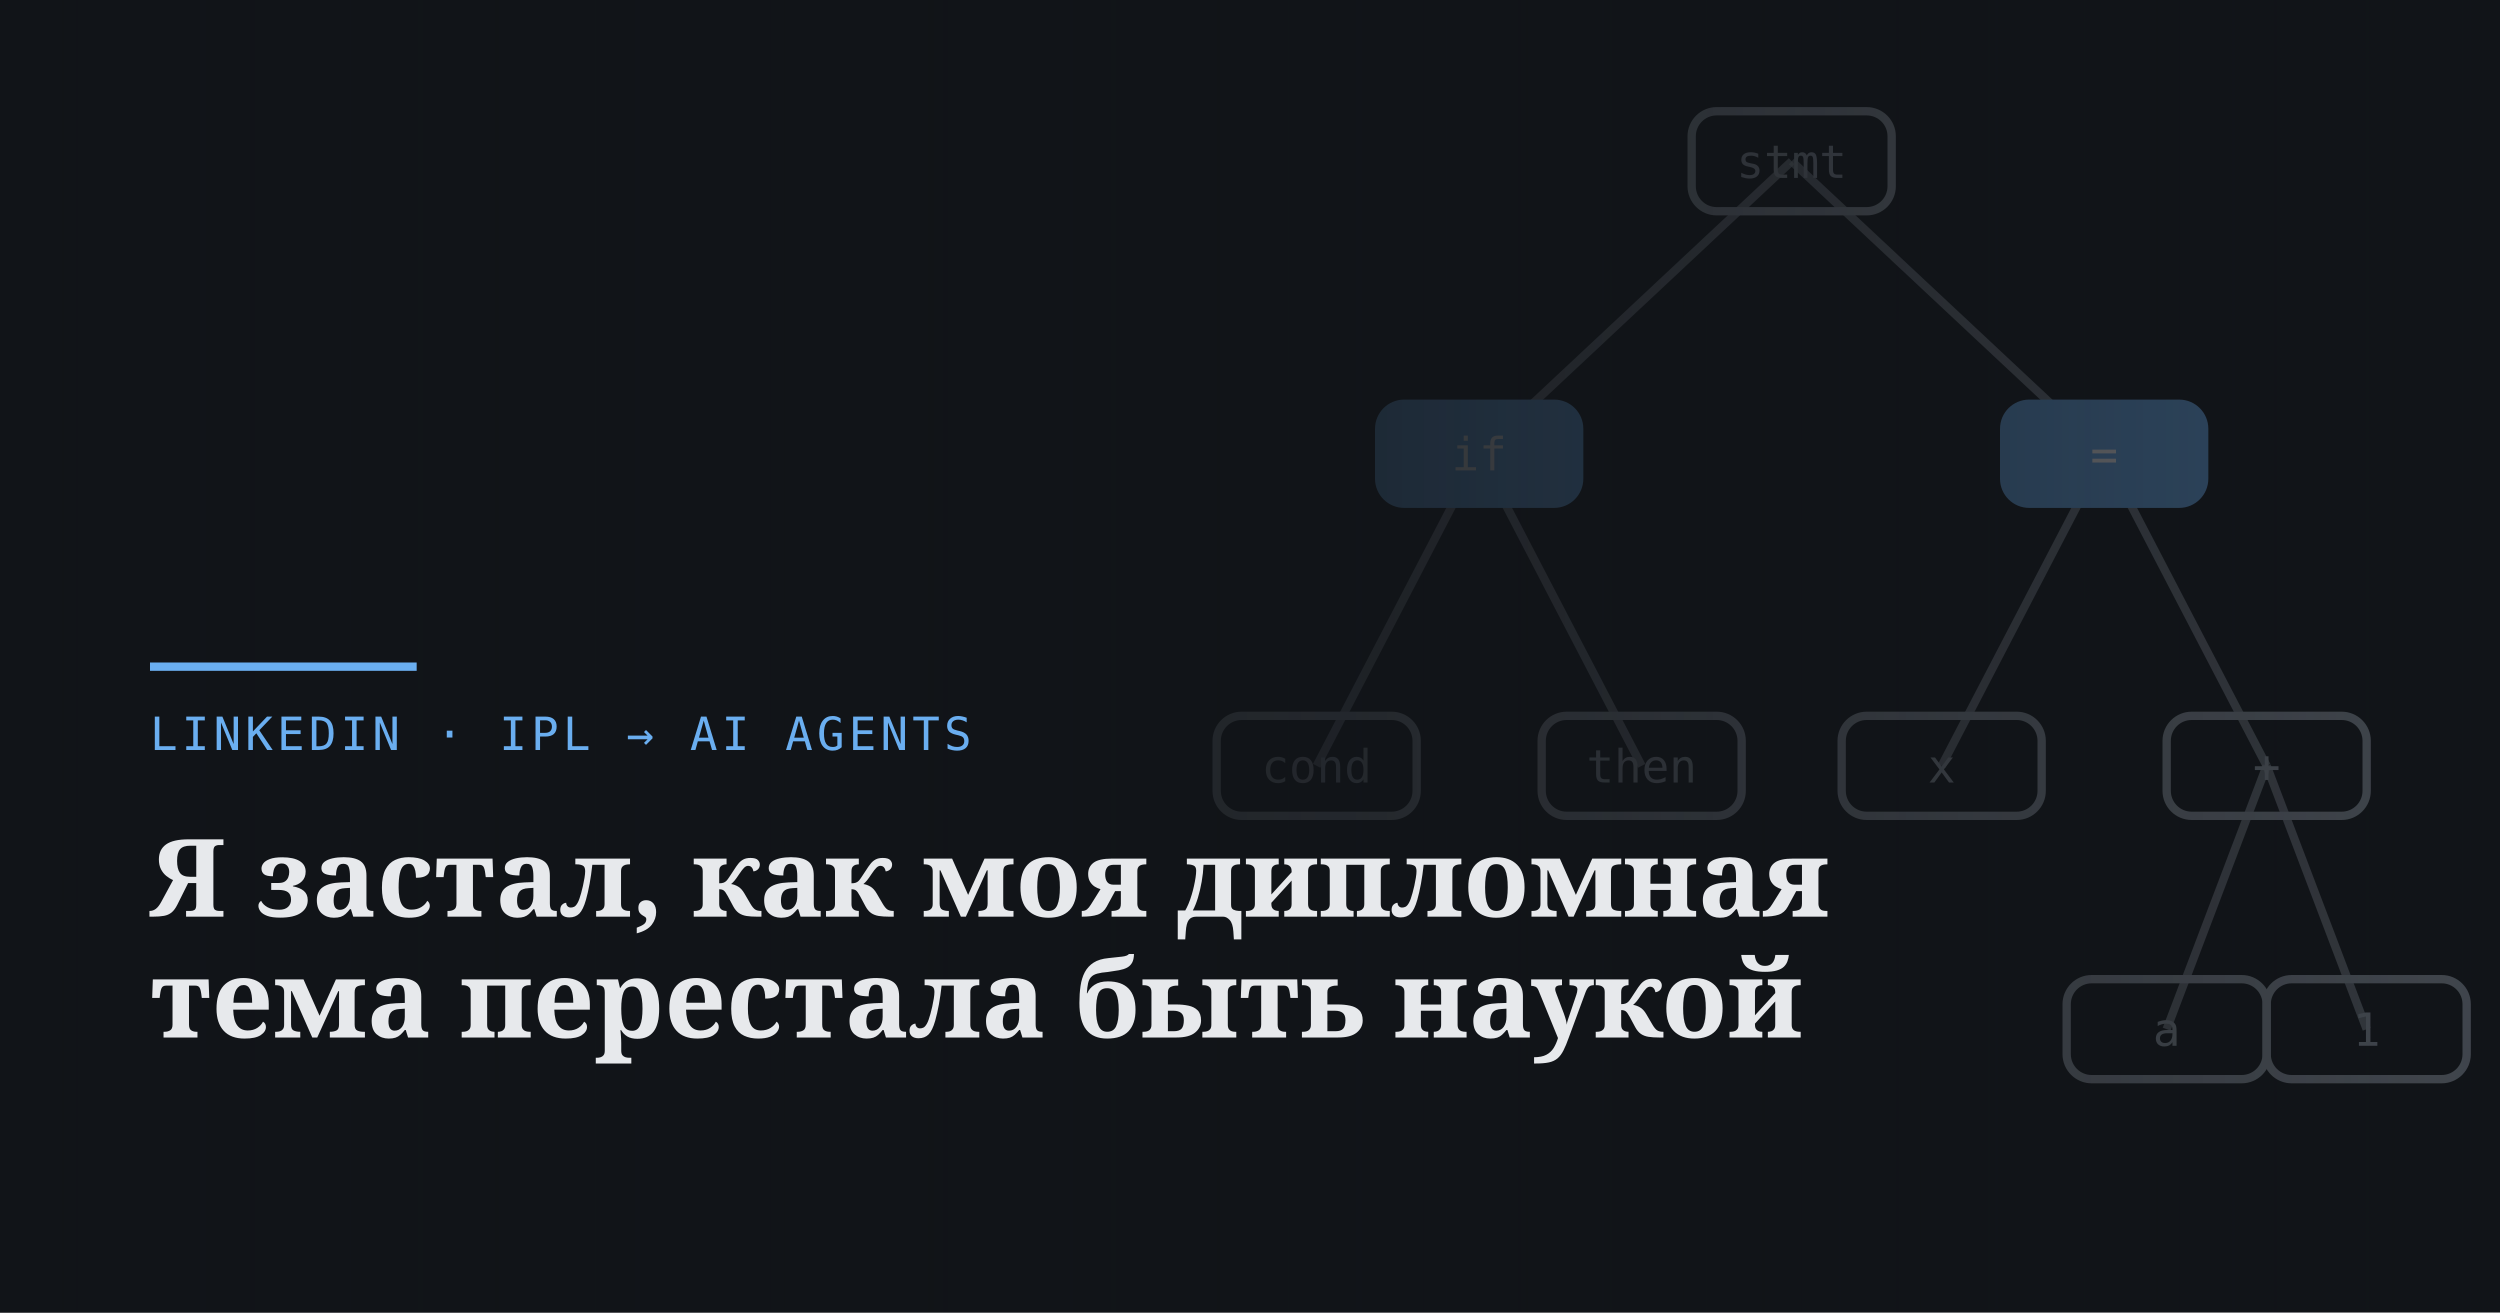
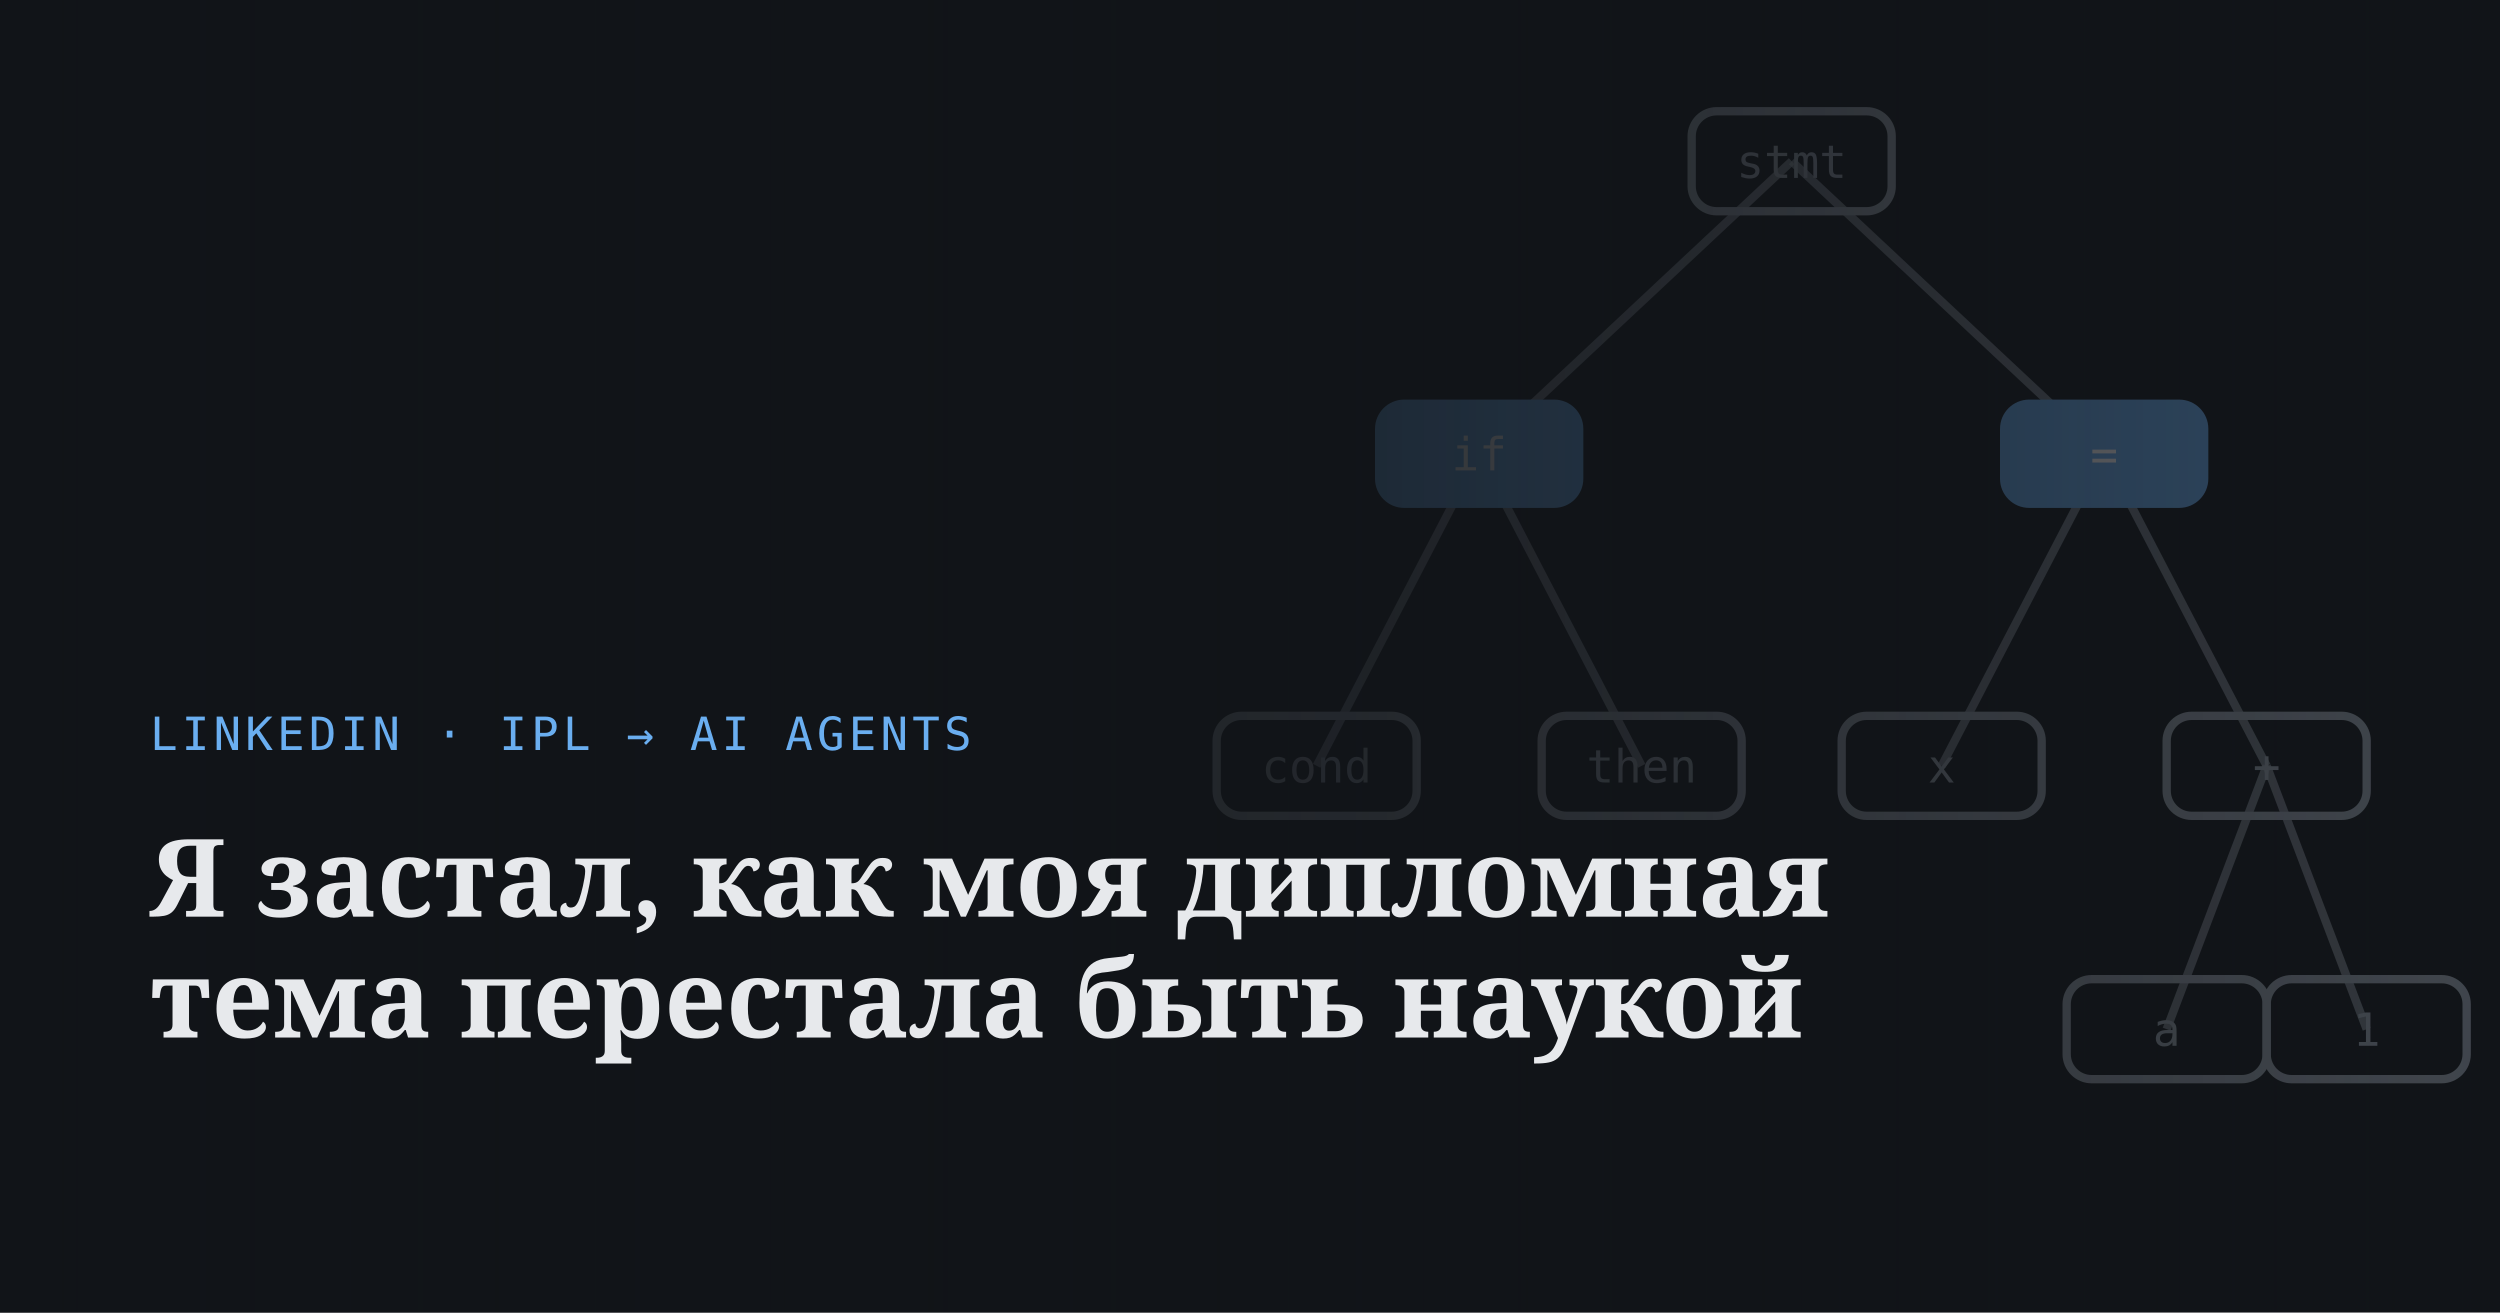
<svg xmlns="http://www.w3.org/2000/svg" width="1200" height="630" viewBox="0 0 1200 630">
  <rect width="1200" height="630" fill="#111418" />
  <defs>
    <linearGradient id="fade" x1="0" x2="1">
      <stop offset="0" stop-color="#111418" />
      <stop offset=".55" stop-color="#111418" stop-opacity=".6" />
      <stop offset="1" stop-color="#111418" stop-opacity="0" />
    </linearGradient>
  </defs>
  <g opacity=".35">
    <line x1="860.0" y1="77.4" x2="710.0" y2="217.8" stroke="#9aa3ae" stroke-width="4" opacity=".7" />
    <line x1="860.0" y1="77.4" x2="1010.0" y2="217.8" stroke="#9aa3ae" stroke-width="4" opacity=".7" />
    <line x1="710.0" y1="217.8" x2="632.0" y2="367.6" stroke="#9aa3ae" stroke-width="4" opacity=".7" />
    <line x1="710.0" y1="217.8" x2="788.0" y2="367.6" stroke="#9aa3ae" stroke-width="4" opacity=".7" />
    <line x1="1010.0" y1="217.8" x2="932.0" y2="367.6" stroke="#9aa3ae" stroke-width="4" opacity=".7" />
    <line x1="1010.0" y1="217.8" x2="1088.0" y2="367.6" stroke="#9aa3ae" stroke-width="4" opacity=".7" />
    <line x1="1088.0" y1="367.6" x2="1040.0" y2="494.0" stroke="#9aa3ae" stroke-width="4" opacity=".7" />
    <line x1="1088.0" y1="367.6" x2="1136.0" y2="494.0" stroke="#9aa3ae" stroke-width="4" opacity=".7" />
    <rect x="812.0" y="53.4" width="96" height="48" rx="12" fill="none" stroke="#9aa3ae" stroke-width="4" />
    <text x="860.0" y="85.4" text-anchor="middle" font-family="'JetBrains Mono', Consolas, monospace" font-size="22" fill="#9aa3ae">stmt</text>
    <rect x="662.0" y="193.8" width="96" height="48" rx="12" fill="#6aaef0" stroke="#6aaef0" stroke-width="4" />
    <text x="710.0" y="225.8" text-anchor="middle" font-family="'JetBrains Mono', Consolas, monospace" font-size="22" fill="#ffffff">if</text>
    <rect x="962.0" y="193.8" width="96" height="48" rx="12" fill="#6aaef0" stroke="#6aaef0" stroke-width="4" />
    <text x="1010.0" y="225.8" text-anchor="middle" font-family="'JetBrains Mono', Consolas, monospace" font-size="22" fill="#ffffff">=</text>
    <rect x="584.0" y="343.6" width="96" height="48" rx="12" fill="none" stroke="#9aa3ae" stroke-width="4" />
    <text x="632.0" y="375.6" text-anchor="middle" font-family="'JetBrains Mono', Consolas, monospace" font-size="22" fill="#9aa3ae">cond</text>
    <rect x="740.0" y="343.6" width="96" height="48" rx="12" fill="none" stroke="#9aa3ae" stroke-width="4" />
    <text x="788.0" y="375.6" text-anchor="middle" font-family="'JetBrains Mono', Consolas, monospace" font-size="22" fill="#9aa3ae">then</text>
    <rect x="884.0" y="343.6" width="96" height="48" rx="12" fill="none" stroke="#9aa3ae" stroke-width="4" />
    <text x="932.0" y="375.6" text-anchor="middle" font-family="'JetBrains Mono', Consolas, monospace" font-size="22" fill="#9aa3ae">x</text>
    <rect x="1040.0" y="343.6" width="96" height="48" rx="12" fill="none" stroke="#9aa3ae" stroke-width="4" />
    <text x="1088.0" y="375.6" text-anchor="middle" font-family="'JetBrains Mono', Consolas, monospace" font-size="22" fill="#9aa3ae">+</text>
    <rect x="992.0" y="470.0" width="96" height="48" rx="12" fill="none" stroke="#9aa3ae" stroke-width="4" />
    <text x="1040.0" y="502.0" text-anchor="middle" font-family="'JetBrains Mono', Consolas, monospace" font-size="22" fill="#9aa3ae">a</text>
    <rect x="1088.0" y="470.0" width="96" height="48" rx="12" fill="none" stroke="#9aa3ae" stroke-width="4" />
    <text x="1136.0" y="502.0" text-anchor="middle" font-family="'JetBrains Mono', Consolas, monospace" font-size="22" fill="#9aa3ae">1</text>
  </g>
  <rect x="0" y="0" width="1200" height="630" fill="url(#fade)" />
  <text x="72" y="360" font-family="'JetBrains Mono', Consolas, monospace" font-size="22" letter-spacing="2" fill="#6aaef0">LINKEDIN · IPL → AI AGENTS</text>
  <text x="72" y="440" font-family="'Source Serif 4', Georgia, serif" font-weight="600" font-size="52" fill="#e7e9ec">Я застал, как моя дипломная</text>
  <text x="72" y="498" font-family="'Source Serif 4', Georgia, serif" font-weight="600" font-size="52" fill="#e7e9ec">тема перестала быть наукой</text>
-   <line x1="72" y1="320" x2="200" y2="320" stroke="#6aaef0" stroke-width="4" />
</svg>
